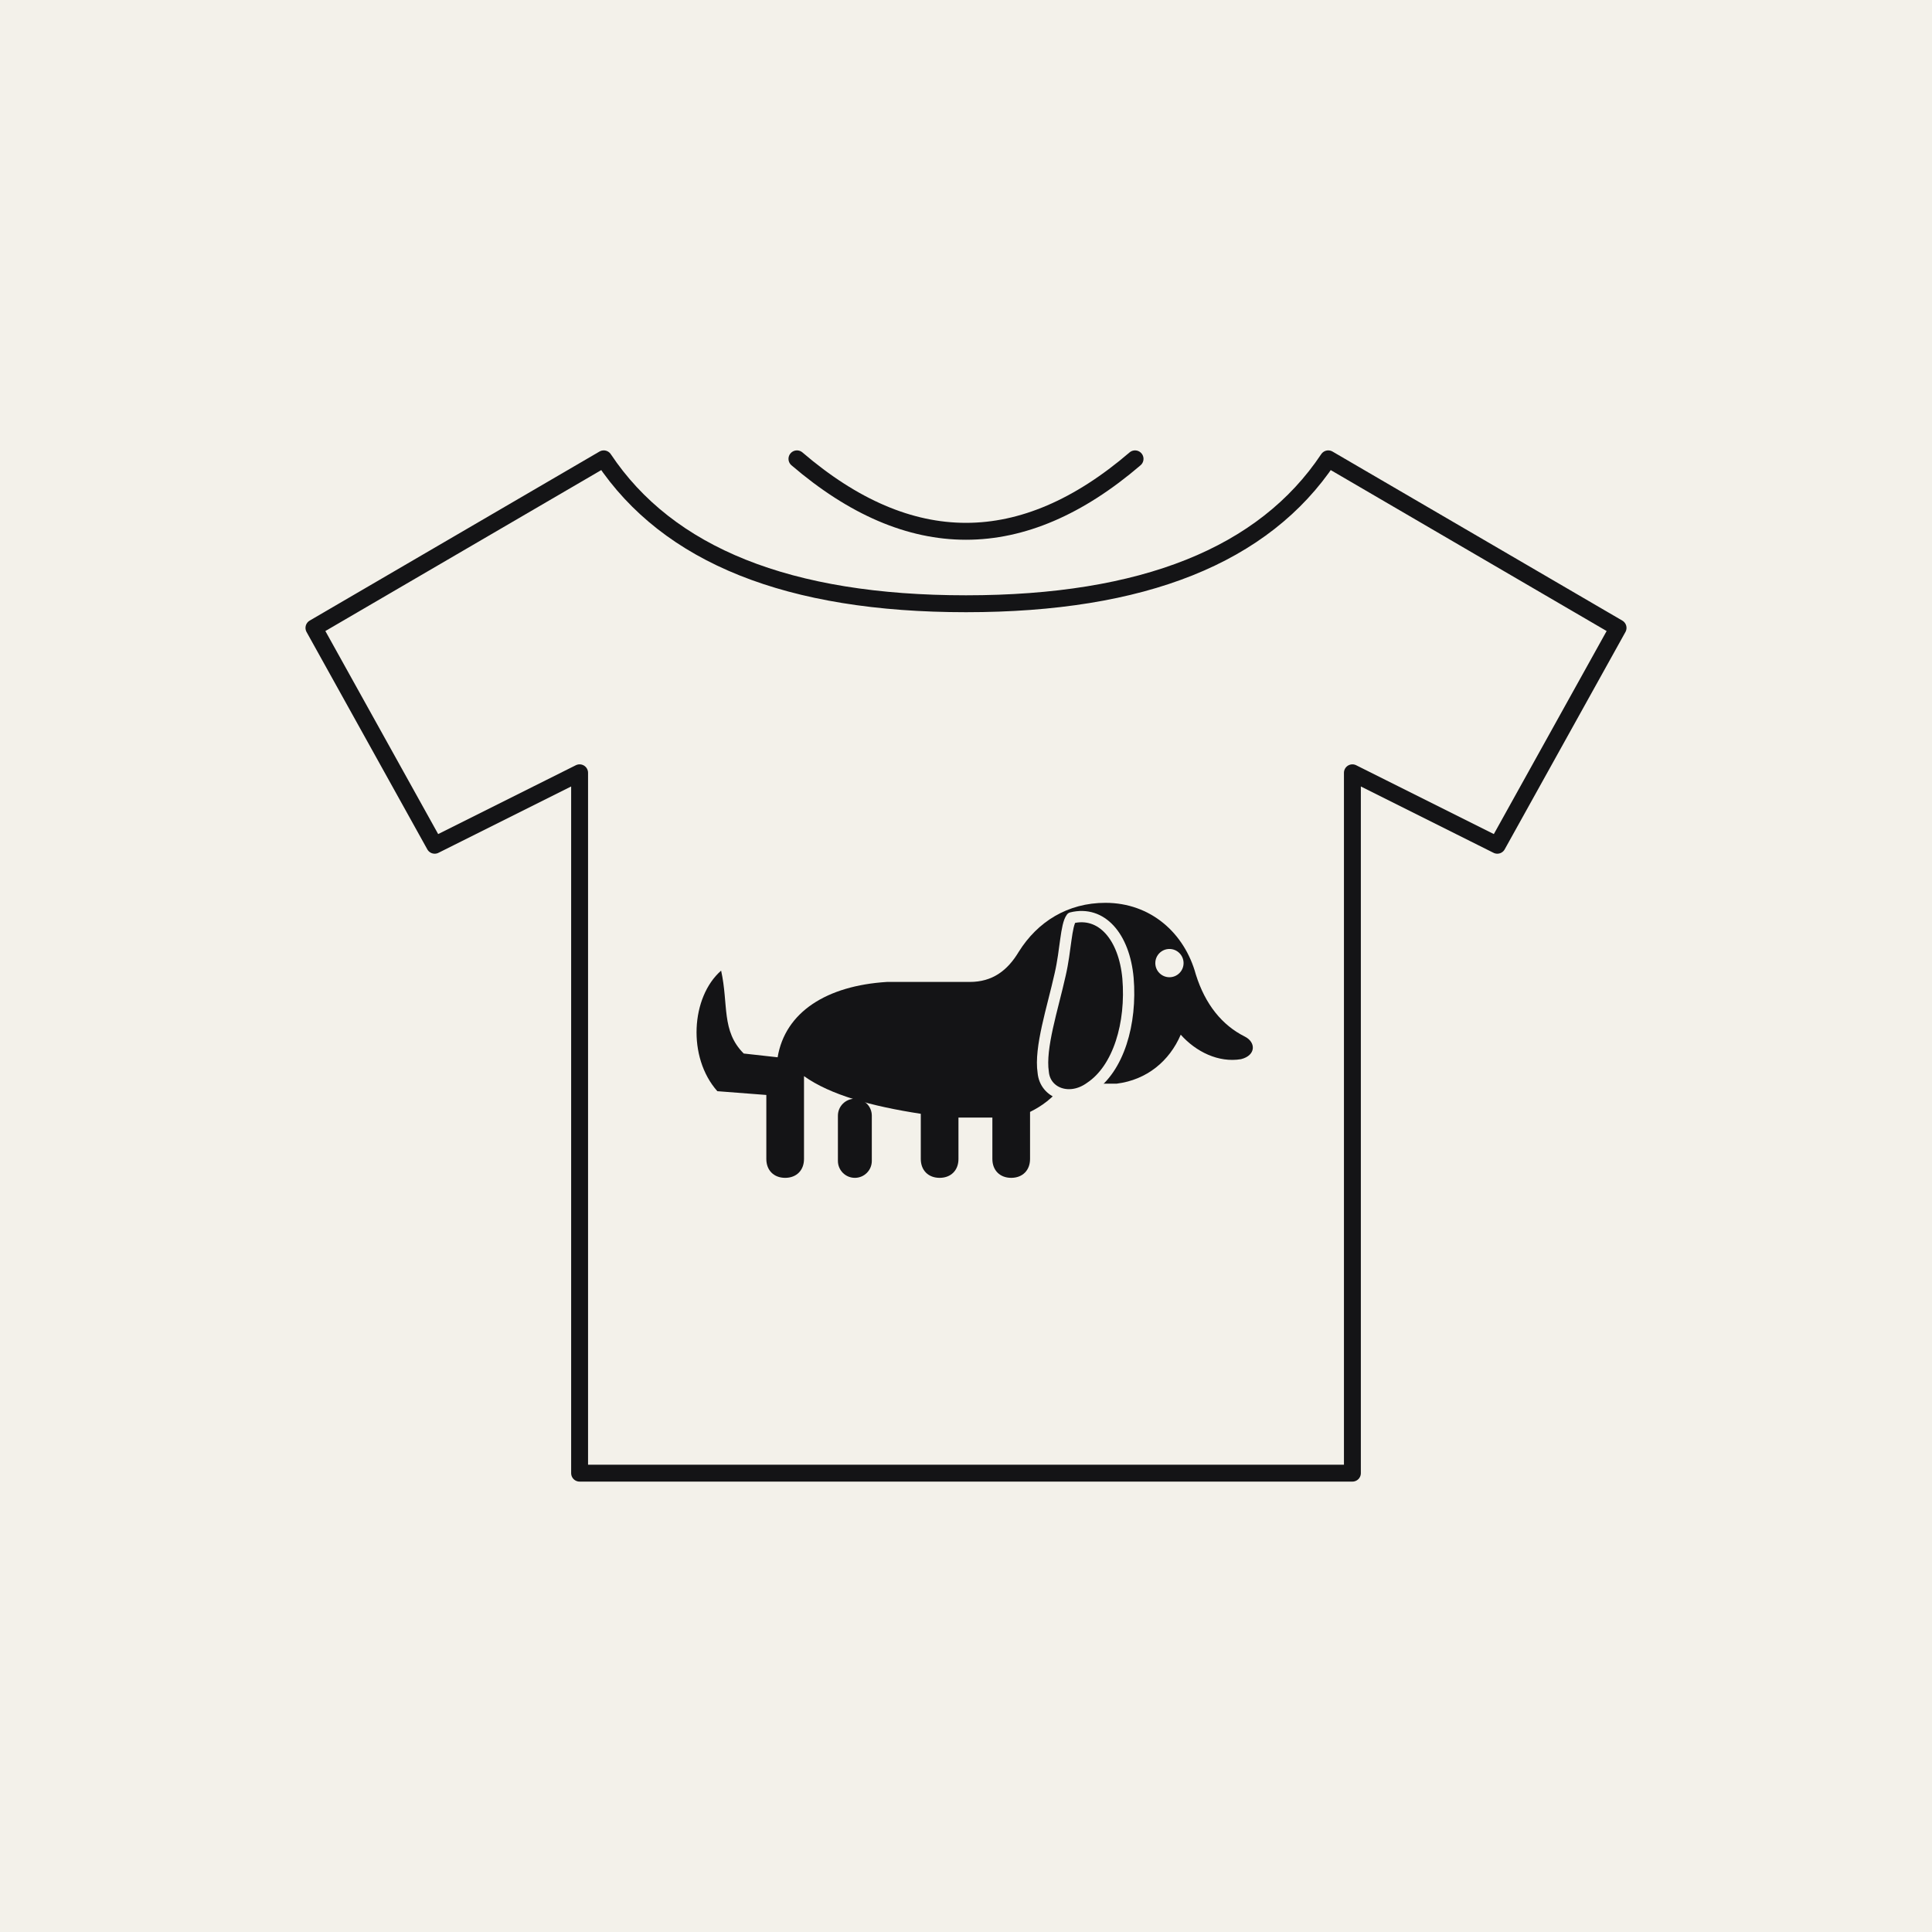
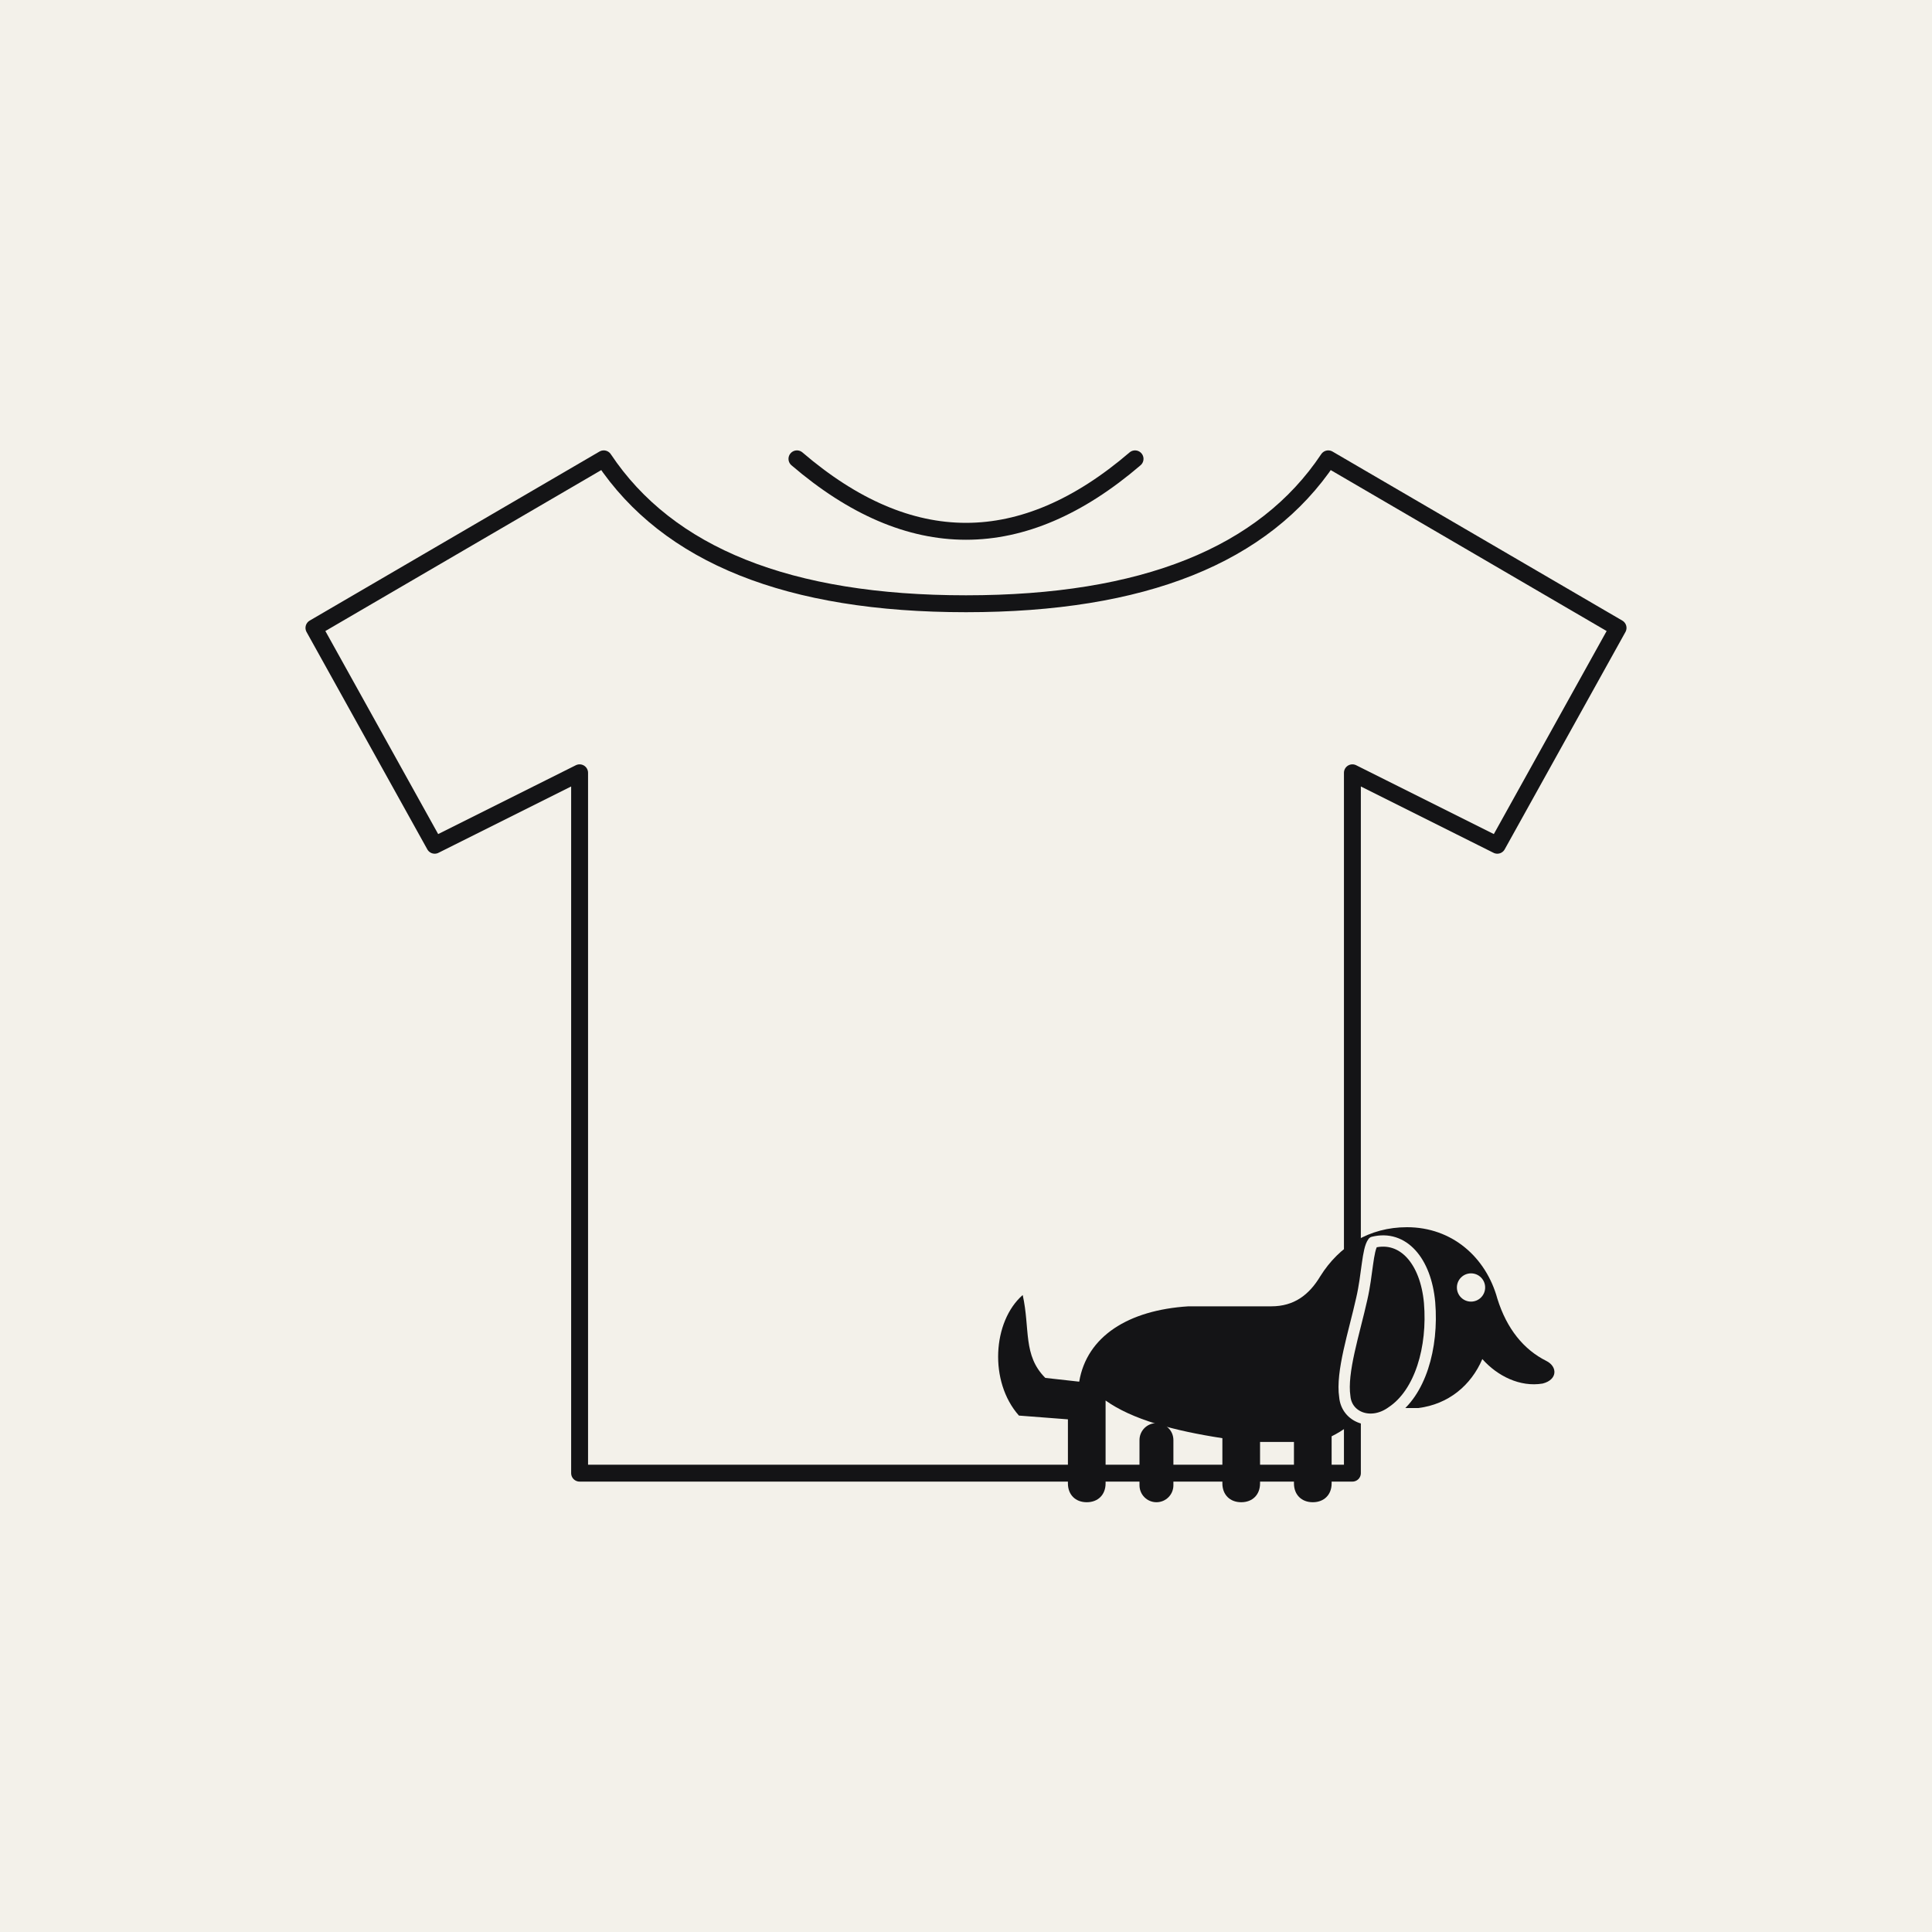
<svg xmlns="http://www.w3.org/2000/svg" viewBox="0 0 800 800" width="800" height="800">
  <rect width="800" height="800" fill="#f3f1ea" />
  <g fill="none" stroke="#141416" stroke-width="7" stroke-linejoin="round" stroke-linecap="round">
-     <path d="M250 190l-120 70 50 90 60-30v290h320V320l60 30 50-90-120-70q-40 60-150 60t-150-60z" />
+     <path d="M250 190l-120 70 50 90 60-30v290h320V320l60 30 50-90-120-70q-40 60-150 60t-150-60z" fill="#f3f1ea" />
    <path d="M330 190q70 60 140 0" />
  </g>
-   <g transform="translate(400 430) scale(0.78) translate(-196 -144)">
+   <g transform="translate(372 452) scale(0.78)">
    <g fill="#141416">
      <rect x="128" y="176" width="18" height="42" rx="9" />
-       <path d="   M 64 172   C 48 154, 50 122, 66 108   C 70 126, 66 140, 78 152   L 96 154   C 100 130, 122 116, 154 114   L 198 114   C 210 114, 218 108, 224 98   C 234 82, 250 72, 270 72   C 294 72, 312 88, 318 110   C 323 126, 332 137, 344 143   C 350 146, 350 153, 342 155   C 330 157, 318 151, 310 142   C 304 156, 292 166, 276 168   L 248 168   C 242 176, 236 180, 230 183   L 230 208   C 230 214, 226 218, 220 218   C 214 218, 210 214, 210 208   L 210 186   L 192 186   L 192 208   C 192 214, 188 218, 182 218   C 176 218, 172 214, 172 208   L 172 184   C 146 180, 124 174, 110 164   L 110 208   C 110 214, 106 218, 100 218   C 94 218, 90 214, 90 208   L 90 174   Z" />
-       <path d="M252 80   C 268 76, 280 90, 282 112   C 284 136, 277 160, 262 170   C 251 178, 238 173, 237 162   C 235 149, 242 128, 246 110   C 249 97, 249 84, 252 80 Z" stroke="#f3f1ea" stroke-width="6" stroke-linejoin="round" />
+       <path d="M64 172C48 154 50 122 66 108C70 126 66 140 78 152L96 154C100 130 122 116 154 114L198 114C210 114 218 108 224 98C234 82 250 72 270 72C294 72 312 88 318 110C323 126 332 137 344 143C350 146 350 153 342 155C330 157 318 151 310 142C304 156 292 166 276 168L248 168C242 176 236 180 230 183L230 208C230 214 226 218 220 218C214 218 210 214 210 208L210 186L192 186L192 208C192 214 188 218 182 218C176 218 172 214 172 208L172 184C146 180 124 174 110 164L110 208C110 214 106 218 100 218C94 218 90 214 90 208L90 174Z" />
+       <path d="M252 80C268 76 280 90 282 112C284 136 277 160 262 170C251 178 238 173 237 162C235 149 242 128 246 110C249 97 249 84 252 80Z" stroke="#f3f1ea" stroke-width="6" stroke-linejoin="round" />
    </g>
    <circle cx="304" cy="104" r="7.5" fill="#f3f1ea" />
  </g>
</svg>
